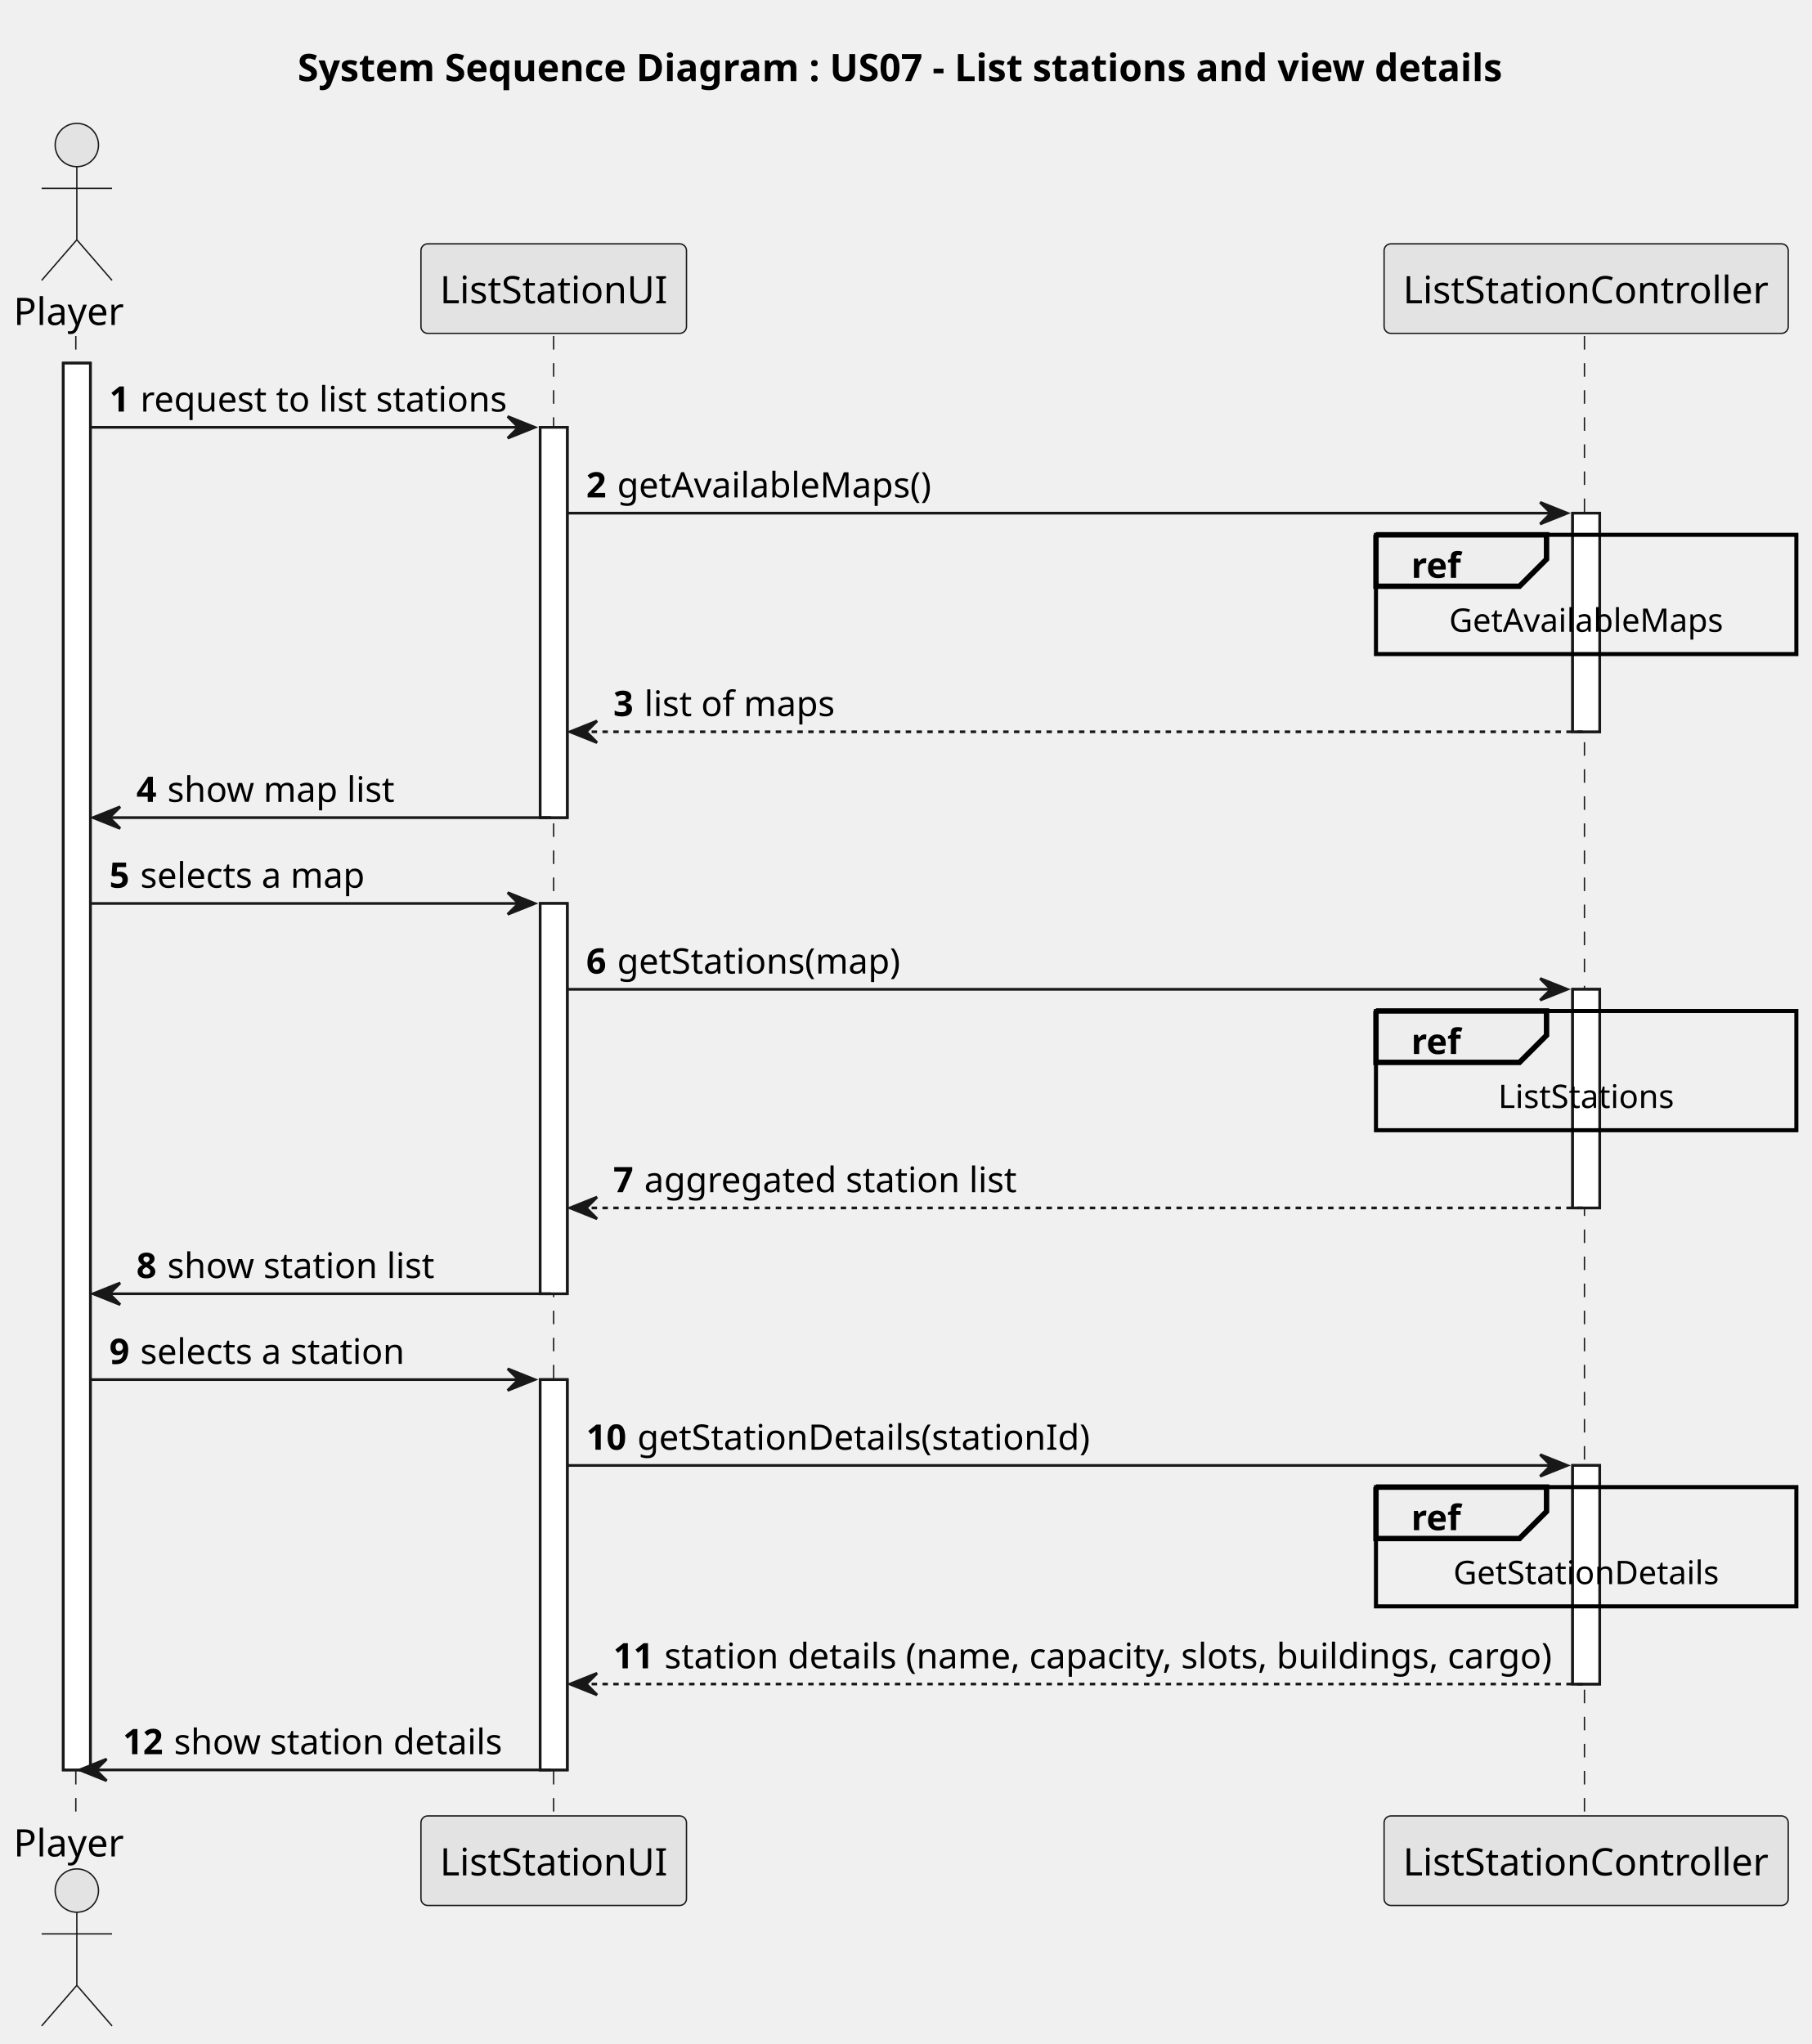
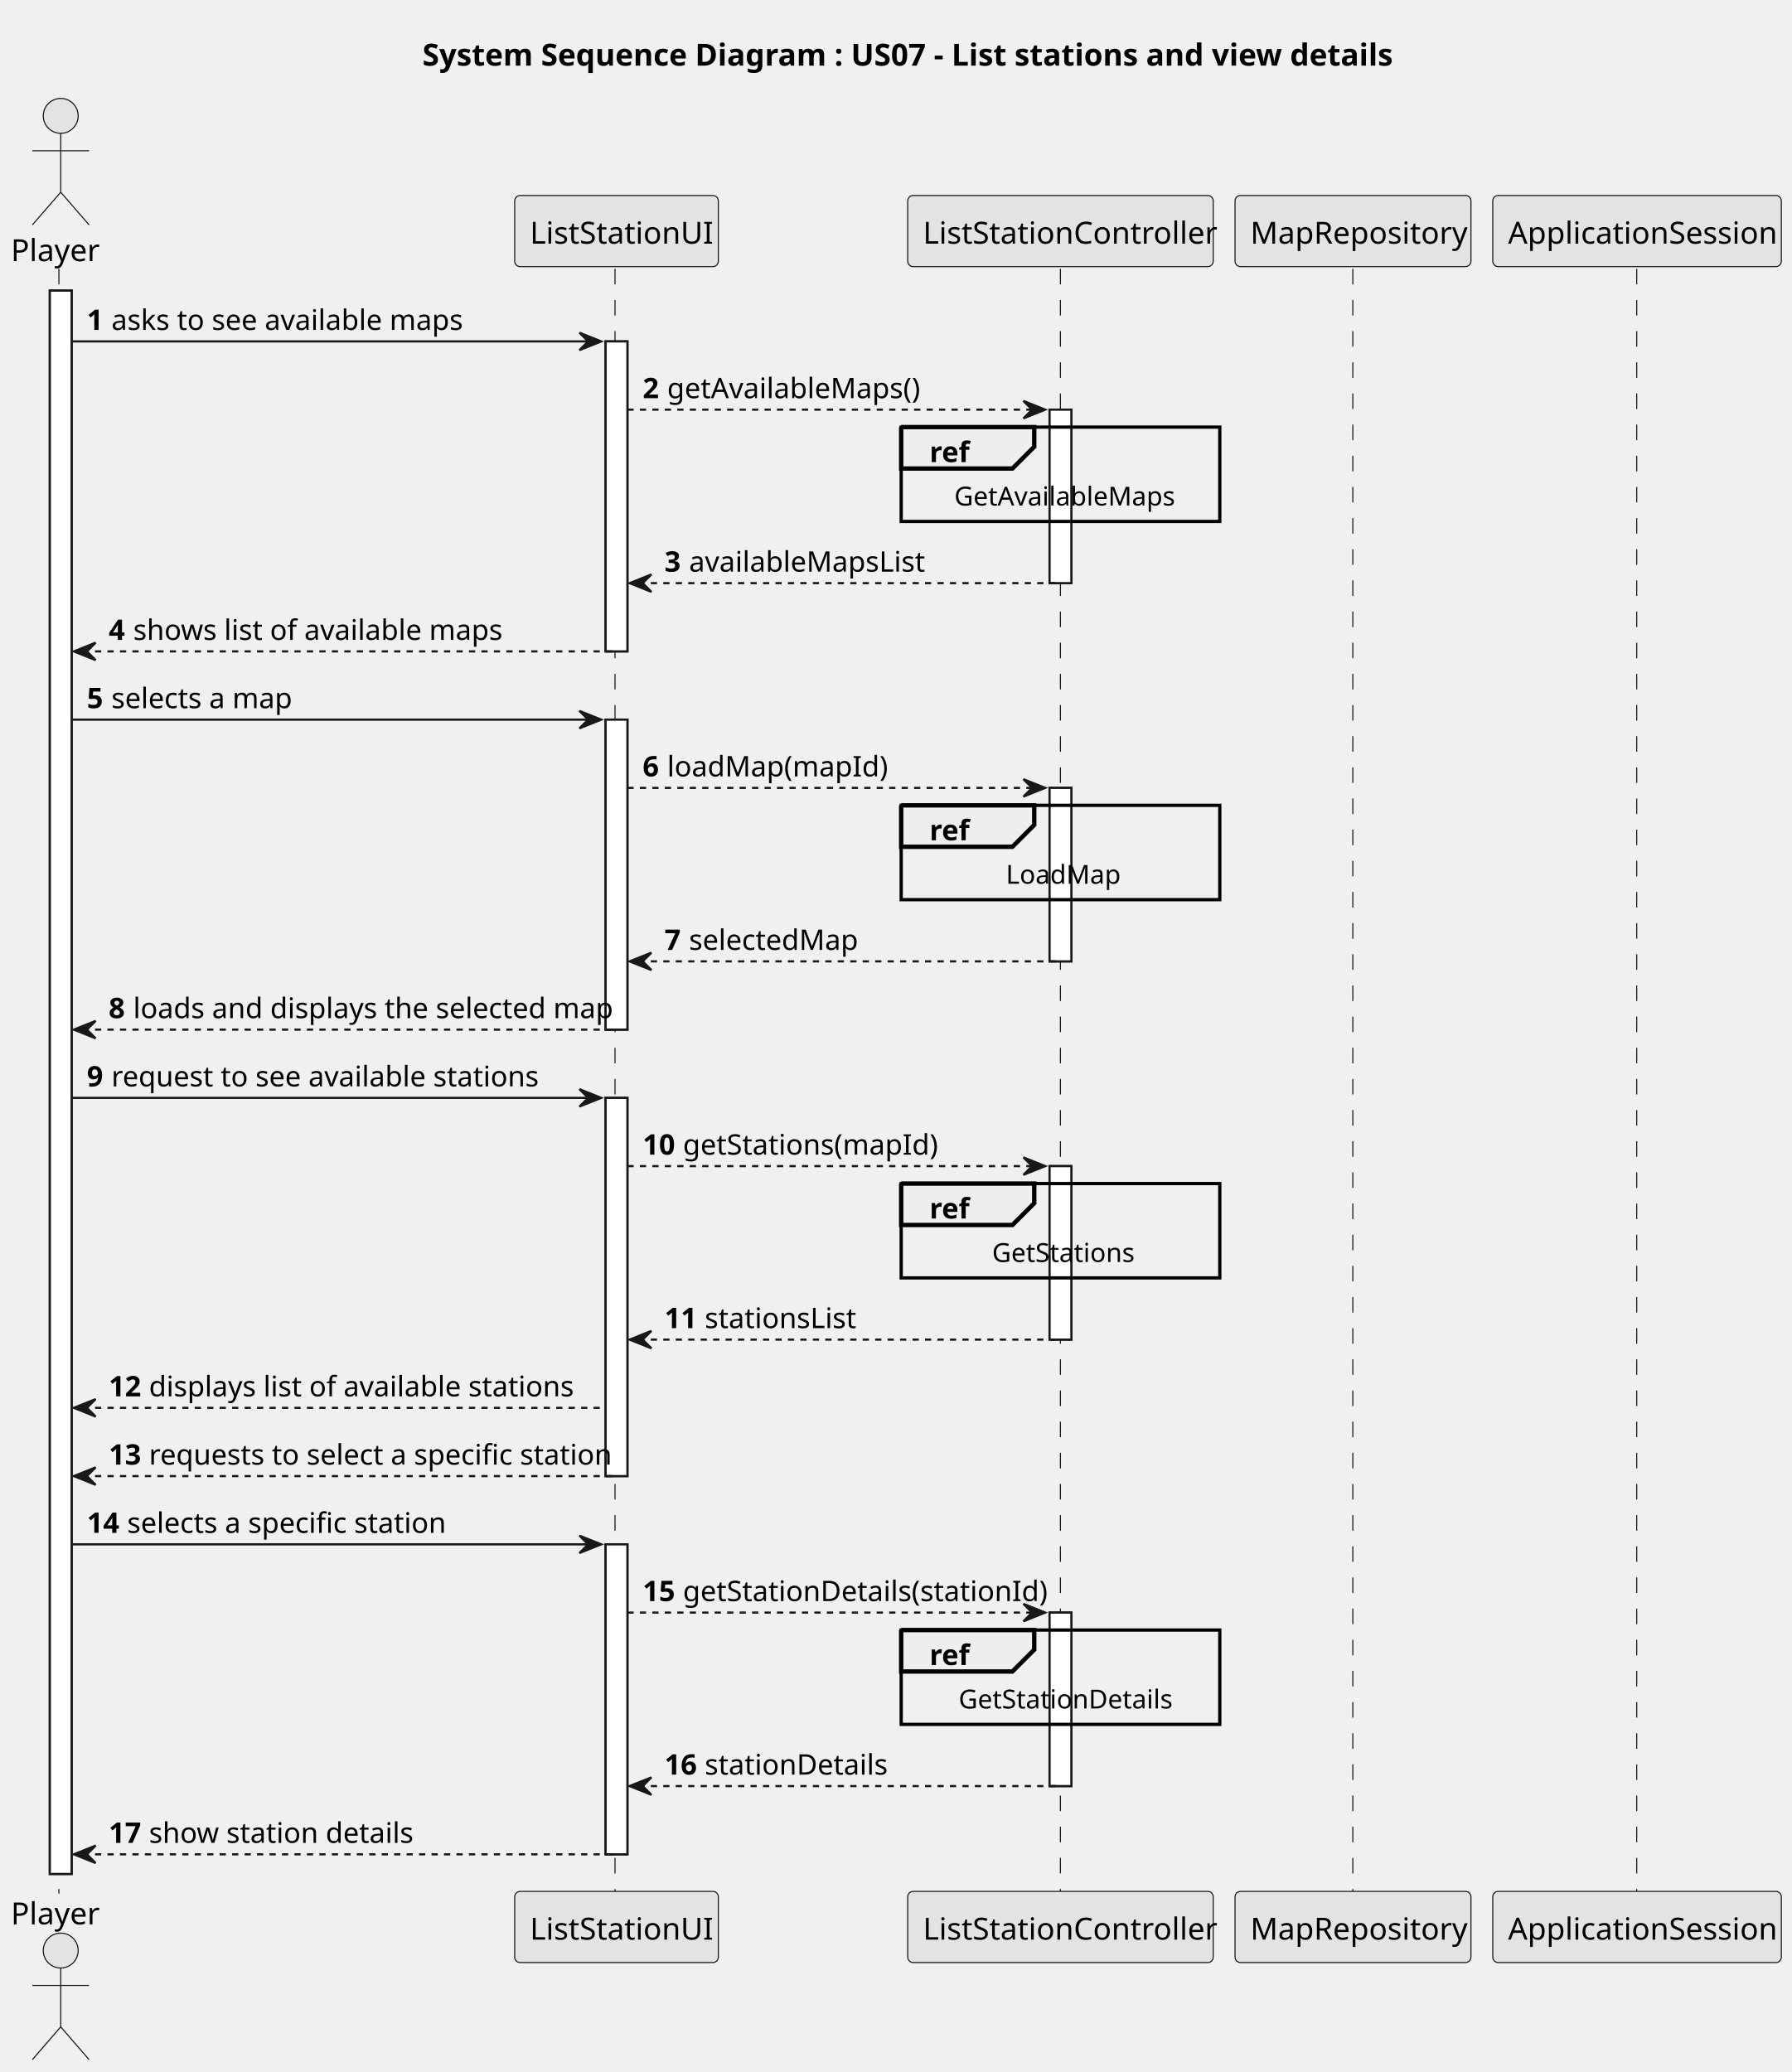
- <svg xmlns="http://www.w3.org/2000/svg" contentStyleType="text/css" height="755px" preserveAspectRatio="none" style="width:669px;height:755px;background:#FFFFFF;" version="1.1" viewBox="0 0 669 755" width="669px" zoomAndPan="magnify">
+ <svg xmlns="http://www.w3.org/2000/svg" contentStyleType="text/css" height="665.7px" preserveAspectRatio="none" style="width:575px;height:665px;background:#FFFFFF;" version="1.1" viewBox="0 0 575 665" width="575.4px" zoomAndPan="magnify">
  <defs />
  <g>
-     <text fill="#000000" font-family="sans-serif" font-size="14" font-weight="bold" lengthAdjust="spacing" textLength="444.624" x="109.917" y="29.966">System Sequence Diagram : US07 - List stations and view details</text>
-     <rect fill="#FFFFFF" height="519.623" style="stroke:#181818;stroke-width:1.0;" width="10" x="23.377" y="134.136" />
-     <rect fill="#FFFFFF" height="144.168" style="stroke:#181818;stroke-width:1.0;" width="10" x="199.507" y="157.842" />
-     <rect fill="#FFFFFF" height="144.168" style="stroke:#181818;stroke-width:1.0;" width="10" x="199.507" y="333.716" />
-     <rect fill="#FFFFFF" height="144.168" style="stroke:#181818;stroke-width:1.0;" width="10" x="199.507" y="509.59" />
-     <rect fill="#FFFFFF" height="80.756" style="stroke:#181818;stroke-width:1.0;" width="10" x="580.824" y="189.548" />
-     <rect fill="#FFFFFF" height="80.756" style="stroke:#181818;stroke-width:1.0;" width="10" x="580.824" y="365.422" />
-     <rect fill="#FFFFFF" height="80.756" style="stroke:#181818;stroke-width:1.0;" width="10" x="580.824" y="541.296" />
-     <line style="stroke:#181818;stroke-width:0.5;stroke-dasharray:5.0,5.0;" x1="28" x2="28" y1="124.136" y2="671.758" />
-     <line style="stroke:#181818;stroke-width:0.5;stroke-dasharray:5.0,5.0;" x1="204.472" x2="204.472" y1="124.136" y2="671.758" />
-     <line style="stroke:#181818;stroke-width:0.5;stroke-dasharray:5.0,5.0;" x1="585.191" x2="585.191" y1="124.136" y2="671.758" />
-     <text fill="#000000" font-family="sans-serif" font-size="14" lengthAdjust="spacing" textLength="40.754" x="5" y="120.034">Player</text>
-     <ellipse cx="28.377" cy="53.568" fill="#E3E3E3" rx="8" ry="8" style="stroke:#181818;stroke-width:0.5;" />
-     <path d="M28.377,61.568 L28.377,88.568 M15.377,69.568 L41.377,69.568 M28.377,88.568 L15.377,103.568 M28.377,88.568 L41.377,103.568 " fill="none" style="stroke:#181818;stroke-width:0.5;" />
-     <text fill="#000000" font-family="sans-serif" font-size="14" lengthAdjust="spacing" textLength="40.754" x="5" y="685.724">Player</text>
-     <ellipse cx="28.377" cy="698.326" fill="#E3E3E3" rx="8" ry="8" style="stroke:#181818;stroke-width:0.5;" />
-     <path d="M28.377,706.326 L28.377,733.326 M15.377,714.326 L41.377,714.326 M28.377,733.326 L15.377,748.326 M28.377,733.326 L41.377,748.326 " fill="none" style="stroke:#181818;stroke-width:0.5;" />
-     <rect fill="#E3E3E3" height="33.068" rx="2.5" ry="2.5" style="stroke:#181818;stroke-width:0.5;" width="98.07" x="155.472" y="90.068" />
-     <text fill="#000000" font-family="sans-serif" font-size="14" lengthAdjust="spacing" textLength="84.07" x="162.472" y="112.034">ListStationUI</text>
-     <rect fill="#E3E3E3" height="33.068" rx="2.5" ry="2.5" style="stroke:#181818;stroke-width:0.5;" width="98.07" x="155.472" y="670.758" />
-     <text fill="#000000" font-family="sans-serif" font-size="14" lengthAdjust="spacing" textLength="84.07" x="162.472" y="692.724">ListStationUI</text>
-     <rect fill="#E3E3E3" height="33.068" rx="2.5" ry="2.5" style="stroke:#181818;stroke-width:0.5;" width="149.268" x="511.191" y="90.068" />
-     <text fill="#000000" font-family="sans-serif" font-size="14" lengthAdjust="spacing" textLength="135.268" x="518.191" y="112.034">ListStationController</text>
-     <rect fill="#E3E3E3" height="33.068" rx="2.5" ry="2.5" style="stroke:#181818;stroke-width:0.5;" width="149.268" x="511.191" y="670.758" />
-     <text fill="#000000" font-family="sans-serif" font-size="14" lengthAdjust="spacing" textLength="135.268" x="518.191" y="692.724">ListStationController</text>
-     <rect fill="#FFFFFF" height="519.623" style="stroke:#181818;stroke-width:1.0;" width="10" x="23.377" y="134.136" />
-     <rect fill="#FFFFFF" height="144.168" style="stroke:#181818;stroke-width:1.0;" width="10" x="199.507" y="157.842" />
-     <rect fill="#FFFFFF" height="144.168" style="stroke:#181818;stroke-width:1.0;" width="10" x="199.507" y="333.716" />
-     <rect fill="#FFFFFF" height="144.168" style="stroke:#181818;stroke-width:1.0;" width="10" x="199.507" y="509.59" />
-     <rect fill="#FFFFFF" height="80.756" style="stroke:#181818;stroke-width:1.0;" width="10" x="580.824" y="189.548" />
-     <rect fill="#FFFFFF" height="80.756" style="stroke:#181818;stroke-width:1.0;" width="10" x="580.824" y="365.422" />
-     <rect fill="#FFFFFF" height="80.756" style="stroke:#181818;stroke-width:1.0;" width="10" x="580.824" y="541.296" />
-     <polygon fill="#181818" points="187.507,153.842,197.507,157.842,187.507,161.842,191.507,157.842" style="stroke:#181818;stroke-width:1.0;" />
-     <line style="stroke:#181818;stroke-width:1.0;" x1="33.377" x2="193.507" y1="157.842" y2="157.842" />
-     <text fill="#000000" font-family="sans-serif" font-size="13" font-weight="bold" lengthAdjust="spacing" textLength="7.436" x="40.377" y="152.033">1</text>
-     <text fill="#000000" font-family="sans-serif" font-size="13" lengthAdjust="spacing" textLength="135.694" x="51.813" y="152.033">request to list stations</text>
-     <polygon fill="#181818" points="568.824,185.548,578.824,189.548,568.824,193.548,572.824,189.548" style="stroke:#181818;stroke-width:1.0;" />
-     <line style="stroke:#181818;stroke-width:1.0;" x1="209.507" x2="574.824" y1="189.548" y2="189.548" />
-     <text fill="#000000" font-family="sans-serif" font-size="13" font-weight="bold" lengthAdjust="spacing" textLength="7.436" x="216.507" y="183.739">2</text>
-     <text fill="#000000" font-family="sans-serif" font-size="13" lengthAdjust="spacing" textLength="116.012" x="227.943" y="183.739">getAvailableMaps()</text>
-     <rect fill="none" height="44.05" style="stroke:#000000;stroke-width:1.5;" width="155.268" x="508.191" y="197.548" />
-     <path d="M508.191,197.548 L571.191,197.548 L571.191,206.548 L561.191,216.548 L508.191,216.548 L508.191,197.548 " fill="#EEEEEE" style="stroke:#000000;stroke-width:2.0;" />
-     <text fill="#000000" font-family="sans-serif" font-size="13" font-weight="bold" lengthAdjust="spacing" textLength="18.603" x="521.191" y="213.445">ref</text>
-     <text fill="#000000" font-family="sans-serif" font-size="12" lengthAdjust="spacing" textLength="101.245" x="535.202" y="233.376">GetAvailableMaps</text>
-     <polygon fill="#181818" points="220.507,266.304,210.507,270.304,220.507,274.304,216.507,270.304" style="stroke:#181818;stroke-width:1.0;" />
-     <line style="stroke:#181818;stroke-width:1.0;stroke-dasharray:2.0,2.0;" x1="214.507" x2="584.824" y1="270.304" y2="270.304" />
-     <text fill="#000000" font-family="sans-serif" font-size="13" font-weight="bold" lengthAdjust="spacing" textLength="7.436" x="226.507" y="264.495">3</text>
-     <text fill="#000000" font-family="sans-serif" font-size="13" lengthAdjust="spacing" textLength="70.395" x="237.943" y="264.495">list of maps</text>
-     <polygon fill="#181818" points="44.377,298.01,34.377,302.01,44.377,306.01,40.377,302.01" style="stroke:#181818;stroke-width:1.0;" />
-     <line style="stroke:#181818;stroke-width:1.0;" x1="38.377" x2="203.507" y1="302.01" y2="302.01" />
-     <text fill="#000000" font-family="sans-serif" font-size="13" font-weight="bold" lengthAdjust="spacing" textLength="7.436" x="50.377" y="296.201">4</text>
-     <text fill="#000000" font-family="sans-serif" font-size="13" lengthAdjust="spacing" textLength="84.175" x="61.813" y="296.201">show map list</text>
-     <polygon fill="#181818" points="187.507,329.716,197.507,333.716,187.507,337.716,191.507,333.716" style="stroke:#181818;stroke-width:1.0;" />
-     <line style="stroke:#181818;stroke-width:1.0;" x1="33.377" x2="193.507" y1="333.716" y2="333.716" />
-     <text fill="#000000" font-family="sans-serif" font-size="13" font-weight="bold" lengthAdjust="spacing" textLength="7.436" x="40.377" y="327.907">5</text>
-     <text fill="#000000" font-family="sans-serif" font-size="13" lengthAdjust="spacing" textLength="82.901" x="51.813" y="327.907">selects a map</text>
-     <polygon fill="#181818" points="568.824,361.422,578.824,365.422,568.824,369.422,572.824,365.422" style="stroke:#181818;stroke-width:1.0;" />
-     <line style="stroke:#181818;stroke-width:1.0;" x1="209.507" x2="574.824" y1="365.422" y2="365.422" />
-     <text fill="#000000" font-family="sans-serif" font-size="13" font-weight="bold" lengthAdjust="spacing" textLength="7.436" x="216.507" y="359.613">6</text>
-     <text fill="#000000" font-family="sans-serif" font-size="13" lengthAdjust="spacing" textLength="104.559" x="227.943" y="359.613">getStations(map)</text>
-     <rect fill="none" height="44.05" style="stroke:#000000;stroke-width:1.5;" width="155.268" x="508.191" y="373.422" />
-     <path d="M508.191,373.422 L571.191,373.422 L571.191,382.422 L561.191,392.422 L508.191,392.422 L508.191,373.422 " fill="#EEEEEE" style="stroke:#000000;stroke-width:2.0;" />
-     <text fill="#000000" font-family="sans-serif" font-size="13" font-weight="bold" lengthAdjust="spacing" textLength="18.603" x="521.191" y="389.319">ref</text>
-     <text fill="#000000" font-family="sans-serif" font-size="12" lengthAdjust="spacing" textLength="64.969" x="553.34" y="409.25">ListStations</text>
-     <polygon fill="#181818" points="220.507,442.178,210.507,446.178,220.507,450.178,216.507,446.178" style="stroke:#181818;stroke-width:1.0;" />
-     <line style="stroke:#181818;stroke-width:1.0;stroke-dasharray:2.0,2.0;" x1="214.507" x2="584.824" y1="446.178" y2="446.178" />
-     <text fill="#000000" font-family="sans-serif" font-size="13" font-weight="bold" lengthAdjust="spacing" textLength="7.436" x="226.507" y="440.369">7</text>
-     <text fill="#000000" font-family="sans-serif" font-size="13" lengthAdjust="spacing" textLength="137.839" x="237.943" y="440.369">aggregated station list</text>
-     <polygon fill="#181818" points="44.377,473.884,34.377,477.884,44.377,481.884,40.377,477.884" style="stroke:#181818;stroke-width:1.0;" />
-     <line style="stroke:#181818;stroke-width:1.0;" x1="38.377" x2="203.507" y1="477.884" y2="477.884" />
-     <text fill="#000000" font-family="sans-serif" font-size="13" font-weight="bold" lengthAdjust="spacing" textLength="7.436" x="50.377" y="472.075">8</text>
-     <text fill="#000000" font-family="sans-serif" font-size="13" lengthAdjust="spacing" textLength="98.891" x="61.813" y="472.075">show station list</text>
-     <polygon fill="#181818" points="187.507,505.59,197.507,509.59,187.507,513.59,191.507,509.59" style="stroke:#181818;stroke-width:1.0;" />
-     <line style="stroke:#181818;stroke-width:1.0;" x1="33.377" x2="193.507" y1="509.59" y2="509.59" />
-     <text fill="#000000" font-family="sans-serif" font-size="13" font-weight="bold" lengthAdjust="spacing" textLength="7.436" x="40.377" y="503.781">9</text>
-     <text fill="#000000" font-family="sans-serif" font-size="13" lengthAdjust="spacing" textLength="97.617" x="51.813" y="503.781">selects a station</text>
-     <polygon fill="#181818" points="568.824,537.296,578.824,541.296,568.824,545.296,572.824,541.296" style="stroke:#181818;stroke-width:1.0;" />
-     <line style="stroke:#181818;stroke-width:1.0;" x1="209.507" x2="574.824" y1="541.296" y2="541.296" />
-     <text fill="#000000" font-family="sans-serif" font-size="13" font-weight="bold" lengthAdjust="spacing" textLength="14.872" x="216.507" y="535.487">10</text>
-     <text fill="#000000" font-family="sans-serif" font-size="13" lengthAdjust="spacing" textLength="167.193" x="235.379" y="535.487">getStationDetails(stationId)</text>
-     <rect fill="none" height="44.05" style="stroke:#000000;stroke-width:1.5;" width="155.268" x="508.191" y="549.296" />
-     <path d="M508.191,549.296 L571.191,549.296 L571.191,558.296 L561.191,568.296 L508.191,568.296 L508.191,549.296 " fill="#EEEEEE" style="stroke:#000000;stroke-width:2.0;" />
-     <text fill="#000000" font-family="sans-serif" font-size="13" font-weight="bold" lengthAdjust="spacing" textLength="18.603" x="521.191" y="565.193">ref</text>
-     <text fill="#000000" font-family="sans-serif" font-size="12" lengthAdjust="spacing" textLength="98.125" x="536.762" y="585.124">GetStationDetails</text>
-     <polygon fill="#181818" points="220.507,618.052,210.507,622.052,220.507,626.052,216.507,622.052" style="stroke:#181818;stroke-width:1.0;" />
-     <line style="stroke:#181818;stroke-width:1.0;stroke-dasharray:2.0,2.0;" x1="214.507" x2="584.824" y1="622.052" y2="622.052" />
-     <text fill="#000000" font-family="sans-serif" font-size="13" font-weight="bold" lengthAdjust="spacing" textLength="14.872" x="226.507" y="616.243">11</text>
-     <text fill="#000000" font-family="sans-serif" font-size="13" lengthAdjust="spacing" textLength="328.445" x="245.379" y="616.243">station details (name, capacity, slots, buildings, cargo)</text>
-     <polygon fill="#181818" points="39.377,649.758,29.377,653.758,39.377,657.758,35.377,653.758" style="stroke:#181818;stroke-width:1.0;" />
-     <line style="stroke:#181818;stroke-width:1.0;" x1="33.377" x2="203.507" y1="653.758" y2="653.758" />
-     <text fill="#000000" font-family="sans-serif" font-size="13" font-weight="bold" lengthAdjust="spacing" textLength="14.872" x="45.377" y="647.949">12</text>
-     <text fill="#000000" font-family="sans-serif" font-size="13" lengthAdjust="spacing" textLength="121.511" x="64.249" y="647.949">show station details</text>
+     <text fill="#000000" font-family="sans-serif" font-size="9.8" font-weight="bold" lengthAdjust="spacing" textLength="303.355" x="135.556" y="21.075">System Sequence Diagram : US07 - List stations and view details</text>
+     <rect fill="#FFFFFF" height="508.169" style="stroke:#181818;stroke-width:0.7;" width="7" x="15.989" y="93.269" />
+     <rect fill="#FFFFFF" height="99.487" style="stroke:#181818;stroke-width:0.7;" width="7" x="194.352" y="109.573" />
+     <rect fill="#FFFFFF" height="99.487" style="stroke:#181818;stroke-width:0.7;" width="7" x="194.352" y="230.964" />
+     <rect fill="#FFFFFF" height="121.391" style="stroke:#181818;stroke-width:0.7;" width="7" x="194.352" y="352.356" />
+     <rect fill="#FFFFFF" height="99.487" style="stroke:#181818;stroke-width:0.7;" width="7" x="194.352" y="495.651" />
+     <rect fill="#FFFFFF" height="55.68" style="stroke:#181818;stroke-width:0.7;" width="7" x="336.832" y="131.477" />
+     <rect fill="#FFFFFF" height="55.68" style="stroke:#181818;stroke-width:0.7;" width="7" x="336.832" y="252.868" />
+     <rect fill="#FFFFFF" height="55.68" style="stroke:#181818;stroke-width:0.7;" width="7" x="336.832" y="374.259" />
+     <rect fill="#FFFFFF" height="55.68" style="stroke:#181818;stroke-width:0.7;" width="7" x="336.832" y="517.554" />
+     <line style="stroke:#181818;stroke-width:0.35;stroke-dasharray:5.0,5.0;" x1="18.9" x2="18.9" y1="86.269" y2="607.738" />
+     <line style="stroke:#181818;stroke-width:0.35;stroke-dasharray:5.0,5.0;" x1="197.372" x2="197.372" y1="86.269" y2="607.738" />
+     <line style="stroke:#181818;stroke-width:0.35;stroke-dasharray:5.0,5.0;" x1="340.31" x2="340.31" y1="86.269" y2="607.738" />
+     <line style="stroke:#181818;stroke-width:0.35;stroke-dasharray:5.0,5.0;" x1="434.153" x2="434.153" y1="86.269" y2="607.738" />
+     <line style="stroke:#181818;stroke-width:0.35;stroke-dasharray:5.0,5.0;" x1="525.259" x2="525.259" y1="86.269" y2="607.738" />
+     <text fill="#000000" font-family="sans-serif" font-size="9.8" lengthAdjust="spacing" textLength="27.778" x="3.5" y="83.81">Player</text>
+     <ellipse cx="19.489" cy="37.185" fill="#E3E3E3" rx="5.6" ry="5.6" style="stroke:#181818;stroke-width:0.35;" />
+     <path d="M19.489,42.785 L19.489,61.685 M10.389,48.385 L28.589,48.385 M19.489,61.685 L10.389,72.185 M19.489,61.685 L28.589,72.185 " fill="none" style="stroke:#181818;stroke-width:0.35;" />
+     <text fill="#000000" font-family="sans-serif" font-size="9.8" lengthAdjust="spacing" textLength="27.778" x="3.5" y="617.613">Player</text>
+     <ellipse cx="19.489" cy="626.023" fill="#E3E3E3" rx="5.6" ry="5.6" style="stroke:#181818;stroke-width:0.35;" />
+     <path d="M19.489,631.623 L19.489,650.523 M10.389,637.223 L28.589,637.223 M19.489,650.523 L10.389,661.023 M19.489,650.523 L28.589,661.023 " fill="none" style="stroke:#181818;stroke-width:0.35;" />
+     <rect fill="#E3E3E3" height="22.835" rx="1.75" ry="1.75" style="stroke:#181818;stroke-width:0.35;" width="65.36" x="165.172" y="62.735" />
+     <text fill="#000000" font-family="sans-serif" font-size="9.8" lengthAdjust="spacing" textLength="55.56" x="170.072" y="78.21">ListStationUI</text>
+     <rect fill="#E3E3E3" height="22.835" rx="1.75" ry="1.75" style="stroke:#181818;stroke-width:0.35;" width="65.36" x="165.172" y="607.038" />
+     <text fill="#000000" font-family="sans-serif" font-size="9.8" lengthAdjust="spacing" textLength="55.56" x="170.072" y="622.513">ListStationUI</text>
+     <rect fill="#E3E3E3" height="22.835" rx="1.75" ry="1.75" style="stroke:#181818;stroke-width:0.35;" width="98.043" x="291.31" y="62.735" />
+     <text fill="#000000" font-family="sans-serif" font-size="9.8" lengthAdjust="spacing" textLength="88.243" x="296.21" y="78.21">ListStationController</text>
+     <rect fill="#E3E3E3" height="22.835" rx="1.75" ry="1.75" style="stroke:#181818;stroke-width:0.35;" width="98.043" x="291.31" y="607.038" />
+     <text fill="#000000" font-family="sans-serif" font-size="9.8" lengthAdjust="spacing" textLength="88.243" x="296.21" y="622.513">ListStationController</text>
+     <rect fill="#E3E3E3" height="22.835" rx="1.75" ry="1.75" style="stroke:#181818;stroke-width:0.35;" width="75.706" x="396.353" y="62.735" />
+     <text fill="#000000" font-family="sans-serif" font-size="9.8" lengthAdjust="spacing" textLength="65.906" x="401.253" y="78.21">MapRepository</text>
+     <rect fill="#E3E3E3" height="22.835" rx="1.75" ry="1.75" style="stroke:#181818;stroke-width:0.35;" width="75.706" x="396.353" y="607.038" />
+     <text fill="#000000" font-family="sans-serif" font-size="9.8" lengthAdjust="spacing" textLength="65.906" x="401.253" y="622.513">MapRepository</text>
+     <rect fill="#E3E3E3" height="22.835" rx="1.75" ry="1.75" style="stroke:#181818;stroke-width:0.35;" width="92.607" x="479.059" y="62.735" />
+     <text fill="#000000" font-family="sans-serif" font-size="9.8" lengthAdjust="spacing" textLength="82.807" x="483.959" y="78.21">ApplicationSession</text>
+     <rect fill="#E3E3E3" height="22.835" rx="1.75" ry="1.75" style="stroke:#181818;stroke-width:0.35;" width="92.607" x="479.059" y="607.038" />
+     <text fill="#000000" font-family="sans-serif" font-size="9.8" lengthAdjust="spacing" textLength="82.807" x="483.959" y="622.513">ApplicationSession</text>
+     <rect fill="#FFFFFF" height="508.169" style="stroke:#181818;stroke-width:0.7;" width="7" x="15.989" y="93.269" />
+     <rect fill="#FFFFFF" height="99.487" style="stroke:#181818;stroke-width:0.7;" width="7" x="194.352" y="109.573" />
+     <rect fill="#FFFFFF" height="99.487" style="stroke:#181818;stroke-width:0.7;" width="7" x="194.352" y="230.964" />
+     <rect fill="#FFFFFF" height="121.391" style="stroke:#181818;stroke-width:0.7;" width="7" x="194.352" y="352.356" />
+     <rect fill="#FFFFFF" height="99.487" style="stroke:#181818;stroke-width:0.7;" width="7" x="194.352" y="495.651" />
+     <rect fill="#FFFFFF" height="55.68" style="stroke:#181818;stroke-width:0.7;" width="7" x="336.832" y="131.477" />
+     <rect fill="#FFFFFF" height="55.68" style="stroke:#181818;stroke-width:0.7;" width="7" x="336.832" y="252.868" />
+     <rect fill="#FFFFFF" height="55.68" style="stroke:#181818;stroke-width:0.7;" width="7" x="336.832" y="374.259" />
+     <rect fill="#FFFFFF" height="55.68" style="stroke:#181818;stroke-width:0.7;" width="7" x="336.832" y="517.554" />
+     <polygon fill="#181818" points="185.952,106.773,192.952,109.573,185.952,112.373,188.752,109.573" style="stroke:#181818;stroke-width:0.7;" />
+     <line style="stroke:#181818;stroke-width:0.7;" x1="22.989" x2="190.152" y1="109.573" y2="109.573" />
+     <text fill="#000000" font-family="sans-serif" font-size="9.1" font-weight="bold" lengthAdjust="spacing" textLength="5.061" x="27.889" y="105.889">1</text>
+     <text fill="#000000" font-family="sans-serif" font-size="9.1" lengthAdjust="spacing" textLength="109.258" x="35.75" y="105.889">asks to see available maps</text>
+     <polygon fill="#181818" points="328.432,128.677,335.432,131.477,328.432,134.277,331.232,131.477" style="stroke:#181818;stroke-width:0.7;" />
+     <line style="stroke:#181818;stroke-width:0.7;stroke-dasharray:2.0,2.0;" x1="201.352" x2="332.632" y1="131.477" y2="131.477" />
+     <text fill="#000000" font-family="sans-serif" font-size="9.1" font-weight="bold" lengthAdjust="spacing" textLength="5.061" x="206.252" y="127.793">2</text>
+     <text fill="#000000" font-family="sans-serif" font-size="9.1" lengthAdjust="spacing" textLength="77.892" x="214.113" y="127.793">getAvailableMaps()</text>
+     <rect fill="none" height="30.276" style="stroke:#000000;stroke-width:1.05;" width="102.243" x="289.21" y="137.077" />
+     <path d="M289.21,137.077 L331.91,137.077 L331.91,143.377 L324.91,150.377 L289.21,150.377 L289.21,137.077 " fill="#EEEEEE" style="stroke:#000000;stroke-width:1.4;" />
+     <text fill="#000000" font-family="sans-serif" font-size="9.1" font-weight="bold" lengthAdjust="spacing" textLength="11.633" x="298.31" y="148.297">ref</text>
+     <text fill="#000000" font-family="sans-serif" font-size="8.4" lengthAdjust="spacing" textLength="68.168" x="306.248" y="162.241">GetAvailableMaps</text>
+     <polygon fill="#181818" points="209.052,184.357,202.052,187.157,209.052,189.957,206.252,187.157" style="stroke:#181818;stroke-width:0.7;" />
+     <line style="stroke:#181818;stroke-width:0.7;stroke-dasharray:2.0,2.0;" x1="204.852" x2="339.632" y1="187.157" y2="187.157" />
+     <text fill="#000000" font-family="sans-serif" font-size="9.1" font-weight="bold" lengthAdjust="spacing" textLength="5.061" x="213.252" y="183.473">3</text>
+     <text fill="#000000" font-family="sans-serif" font-size="9.1" lengthAdjust="spacing" textLength="72.333" x="221.113" y="183.473">availableMapsList</text>
+     <polygon fill="#181818" points="30.689,206.261,23.689,209.061,30.689,211.861,27.889,209.061" style="stroke:#181818;stroke-width:0.7;" />
+     <line style="stroke:#181818;stroke-width:0.7;stroke-dasharray:2.0,2.0;" x1="26.489" x2="197.152" y1="209.061" y2="209.061" />
+     <text fill="#000000" font-family="sans-serif" font-size="9.1" font-weight="bold" lengthAdjust="spacing" textLength="5.061" x="34.889" y="205.377">4</text>
+     <text fill="#000000" font-family="sans-serif" font-size="9.1" lengthAdjust="spacing" textLength="112.79" x="42.75" y="205.377">shows list of available maps</text>
+     <polygon fill="#181818" points="185.952,228.165,192.952,230.964,185.952,233.764,188.752,230.964" style="stroke:#181818;stroke-width:0.7;" />
+     <line style="stroke:#181818;stroke-width:0.7;" x1="22.989" x2="190.152" y1="230.964" y2="230.964" />
+     <text fill="#000000" font-family="sans-serif" font-size="9.1" font-weight="bold" lengthAdjust="spacing" textLength="5.061" x="27.889" y="227.281">5</text>
+     <text fill="#000000" font-family="sans-serif" font-size="9.1" lengthAdjust="spacing" textLength="56.142" x="35.75" y="227.281">selects a map</text>
+     <polygon fill="#181818" points="328.432,250.068,335.432,252.868,328.432,255.668,331.232,252.868" style="stroke:#181818;stroke-width:0.7;" />
+     <line style="stroke:#181818;stroke-width:0.7;stroke-dasharray:2.0,2.0;" x1="201.352" x2="332.632" y1="252.868" y2="252.868" />
+     <text fill="#000000" font-family="sans-serif" font-size="9.1" font-weight="bold" lengthAdjust="spacing" textLength="5.061" x="206.252" y="249.184">6</text>
+     <text fill="#000000" font-family="sans-serif" font-size="9.1" lengthAdjust="spacing" textLength="66.259" x="214.113" y="249.184">loadMap(mapId)</text>
+     <rect fill="none" height="30.276" style="stroke:#000000;stroke-width:1.05;" width="102.243" x="289.21" y="258.468" />
+     <path d="M289.21,258.468 L331.91,258.468 L331.91,264.768 L324.91,271.768 L289.21,271.768 L289.21,258.468 " fill="#EEEEEE" style="stroke:#000000;stroke-width:1.4;" />
+     <text fill="#000000" font-family="sans-serif" font-size="9.1" font-weight="bold" lengthAdjust="spacing" textLength="11.633" x="298.31" y="269.688">ref</text>
+     <text fill="#000000" font-family="sans-serif" font-size="8.4" lengthAdjust="spacing" textLength="35.027" x="322.818" y="283.633">LoadMap</text>
+     <polygon fill="#181818" points="209.052,305.748,202.052,308.548,209.052,311.348,206.252,308.548" style="stroke:#181818;stroke-width:0.7;" />
+     <line style="stroke:#181818;stroke-width:0.7;stroke-dasharray:2.0,2.0;" x1="204.852" x2="339.632" y1="308.548" y2="308.548" />
+     <text fill="#000000" font-family="sans-serif" font-size="9.1" font-weight="bold" lengthAdjust="spacing" textLength="5.061" x="213.252" y="304.864">7</text>
+     <text fill="#000000" font-family="sans-serif" font-size="9.1" lengthAdjust="spacing" textLength="51.596" x="221.113" y="304.864">selectedMap</text>
+     <polygon fill="#181818" points="30.689,327.652,23.689,330.452,30.689,333.252,27.889,330.452" style="stroke:#181818;stroke-width:0.7;" />
+     <line style="stroke:#181818;stroke-width:0.7;stroke-dasharray:2.0,2.0;" x1="26.489" x2="197.152" y1="330.452" y2="330.452" />
+     <text fill="#000000" font-family="sans-serif" font-size="9.1" font-weight="bold" lengthAdjust="spacing" textLength="5.061" x="34.889" y="326.768">8</text>
+     <text fill="#000000" font-family="sans-serif" font-size="9.1" lengthAdjust="spacing" textLength="146.702" x="42.75" y="326.768">loads and displays the selected map</text>
+     <polygon fill="#181818" points="185.952,349.556,192.952,352.356,185.952,355.156,188.752,352.356" style="stroke:#181818;stroke-width:0.7;" />
+     <line style="stroke:#181818;stroke-width:0.7;" x1="22.989" x2="190.152" y1="352.356" y2="352.356" />
+     <text fill="#000000" font-family="sans-serif" font-size="9.1" font-weight="bold" lengthAdjust="spacing" textLength="5.061" x="27.889" y="348.672">9</text>
+     <text fill="#000000" font-family="sans-serif" font-size="9.1" lengthAdjust="spacing" textLength="130.008" x="35.75" y="348.672">request to see available stations</text>
+     <polygon fill="#181818" points="328.432,371.459,335.432,374.259,328.432,377.059,331.232,374.259" style="stroke:#181818;stroke-width:0.7;" />
+     <line style="stroke:#181818;stroke-width:0.7;stroke-dasharray:2.0,2.0;" x1="201.352" x2="332.632" y1="374.259" y2="374.259" />
+     <text fill="#000000" font-family="sans-serif" font-size="9.1" font-weight="bold" lengthAdjust="spacing" textLength="10.122" x="206.252" y="370.575">10</text>
+     <text fill="#000000" font-family="sans-serif" font-size="9.1" lengthAdjust="spacing" textLength="76.883" x="219.174" y="370.575">getStations(mapId)</text>
+     <rect fill="none" height="30.276" style="stroke:#000000;stroke-width:1.05;" width="102.243" x="289.21" y="379.859" />
+     <path d="M289.21,379.859 L331.91,379.859 L331.91,386.159 L324.91,393.159 L289.21,393.159 L289.21,379.859 " fill="#EEEEEE" style="stroke:#000000;stroke-width:1.4;" />
+     <text fill="#000000" font-family="sans-serif" font-size="9.1" font-weight="bold" lengthAdjust="spacing" textLength="11.633" x="298.31" y="391.079">ref</text>
+     <text fill="#000000" font-family="sans-serif" font-size="8.4" lengthAdjust="spacing" textLength="43.891" x="318.386" y="405.024">GetStations</text>
+     <polygon fill="#181818" points="209.052,427.139,202.052,429.94,209.052,432.74,206.252,429.94" style="stroke:#181818;stroke-width:0.7;" />
+     <line style="stroke:#181818;stroke-width:0.7;stroke-dasharray:2.0,2.0;" x1="204.852" x2="339.632" y1="429.94" y2="429.94" />
+     <text fill="#000000" font-family="sans-serif" font-size="9.1" font-weight="bold" lengthAdjust="spacing" textLength="10.122" x="213.252" y="426.256">11</text>
+     <text fill="#000000" font-family="sans-serif" font-size="9.1" lengthAdjust="spacing" textLength="45.522" x="226.174" y="426.256">stationsList</text>
+     <polygon fill="#181818" points="30.689,449.043,23.689,451.843,30.689,454.643,27.889,451.843" style="stroke:#181818;stroke-width:0.7;" />
+     <line style="stroke:#181818;stroke-width:0.7;stroke-dasharray:2.0,2.0;" x1="26.489" x2="193.652" y1="451.843" y2="451.843" />
+     <text fill="#000000" font-family="sans-serif" font-size="9.1" font-weight="bold" lengthAdjust="spacing" textLength="10.122" x="34.889" y="448.159">12</text>
+     <text fill="#000000" font-family="sans-serif" font-size="9.1" lengthAdjust="spacing" textLength="128.982" x="47.811" y="448.159">displays list of available stations</text>
+     <polygon fill="#181818" points="30.689,470.947,23.689,473.747,30.689,476.547,27.889,473.747" style="stroke:#181818;stroke-width:0.7;" />
+     <line style="stroke:#181818;stroke-width:0.7;stroke-dasharray:2.0,2.0;" x1="26.489" x2="197.152" y1="473.747" y2="473.747" />
+     <text fill="#000000" font-family="sans-serif" font-size="9.1" font-weight="bold" lengthAdjust="spacing" textLength="10.122" x="34.889" y="470.063">13</text>
+     <text fill="#000000" font-family="sans-serif" font-size="9.1" lengthAdjust="spacing" textLength="141.121" x="47.811" y="470.063">requests to select a specific station</text>
+     <polygon fill="#181818" points="185.952,492.851,192.952,495.651,185.952,498.451,188.752,495.651" style="stroke:#181818;stroke-width:0.7;" />
+     <line style="stroke:#181818;stroke-width:0.7;" x1="22.989" x2="190.152" y1="495.651" y2="495.651" />
+     <text fill="#000000" font-family="sans-serif" font-size="9.1" font-weight="bold" lengthAdjust="spacing" textLength="10.122" x="27.889" y="491.967">14</text>
+     <text fill="#000000" font-family="sans-serif" font-size="9.1" lengthAdjust="spacing" textLength="98.123" x="40.811" y="491.967">selects a specific station</text>
+     <polygon fill="#181818" points="328.432,514.754,335.432,517.554,328.432,520.354,331.232,517.554" style="stroke:#181818;stroke-width:0.7;" />
+     <line style="stroke:#181818;stroke-width:0.7;stroke-dasharray:2.0,2.0;" x1="201.352" x2="332.632" y1="517.554" y2="517.554" />
+     <text fill="#000000" font-family="sans-serif" font-size="9.1" font-weight="bold" lengthAdjust="spacing" textLength="10.122" x="206.252" y="513.87">15</text>
+     <text fill="#000000" font-family="sans-serif" font-size="9.1" lengthAdjust="spacing" textLength="109.258" x="219.174" y="513.87">getStationDetails(stationId)</text>
+     <rect fill="none" height="30.276" style="stroke:#000000;stroke-width:1.05;" width="102.243" x="289.21" y="523.154" />
+     <path d="M289.21,523.154 L331.91,523.154 L331.91,529.454 L324.91,536.454 L289.21,536.454 L289.21,523.154 " fill="#EEEEEE" style="stroke:#000000;stroke-width:1.4;" />
+     <text fill="#000000" font-family="sans-serif" font-size="9.1" font-weight="bold" lengthAdjust="spacing" textLength="11.633" x="298.31" y="534.374">ref</text>
+     <text fill="#000000" font-family="sans-serif" font-size="8.4" lengthAdjust="spacing" textLength="65.367" x="307.648" y="548.319">GetStationDetails</text>
+     <polygon fill="#181818" points="209.052,570.434,202.052,573.234,209.052,576.034,206.252,573.234" style="stroke:#181818;stroke-width:0.7;" />
+     <line style="stroke:#181818;stroke-width:0.7;stroke-dasharray:2.0,2.0;" x1="204.852" x2="339.632" y1="573.234" y2="573.234" />
+     <text fill="#000000" font-family="sans-serif" font-size="9.1" font-weight="bold" lengthAdjust="spacing" textLength="10.122" x="213.252" y="569.551">16</text>
+     <text fill="#000000" font-family="sans-serif" font-size="9.1" lengthAdjust="spacing" textLength="54.627" x="226.174" y="569.551">stationDetails</text>
+     <polygon fill="#181818" points="30.689,592.338,23.689,595.138,30.689,597.938,27.889,595.138" style="stroke:#181818;stroke-width:0.7;" />
+     <line style="stroke:#181818;stroke-width:0.7;stroke-dasharray:2.0,2.0;" x1="26.489" x2="197.152" y1="595.138" y2="595.138" />
+     <text fill="#000000" font-family="sans-serif" font-size="9.1" font-weight="bold" lengthAdjust="spacing" textLength="10.122" x="34.889" y="591.454">17</text>
+     <text fill="#000000" font-family="sans-serif" font-size="9.1" lengthAdjust="spacing" textLength="79.416" x="47.811" y="591.454">show station details</text>
  </g>
</svg>
